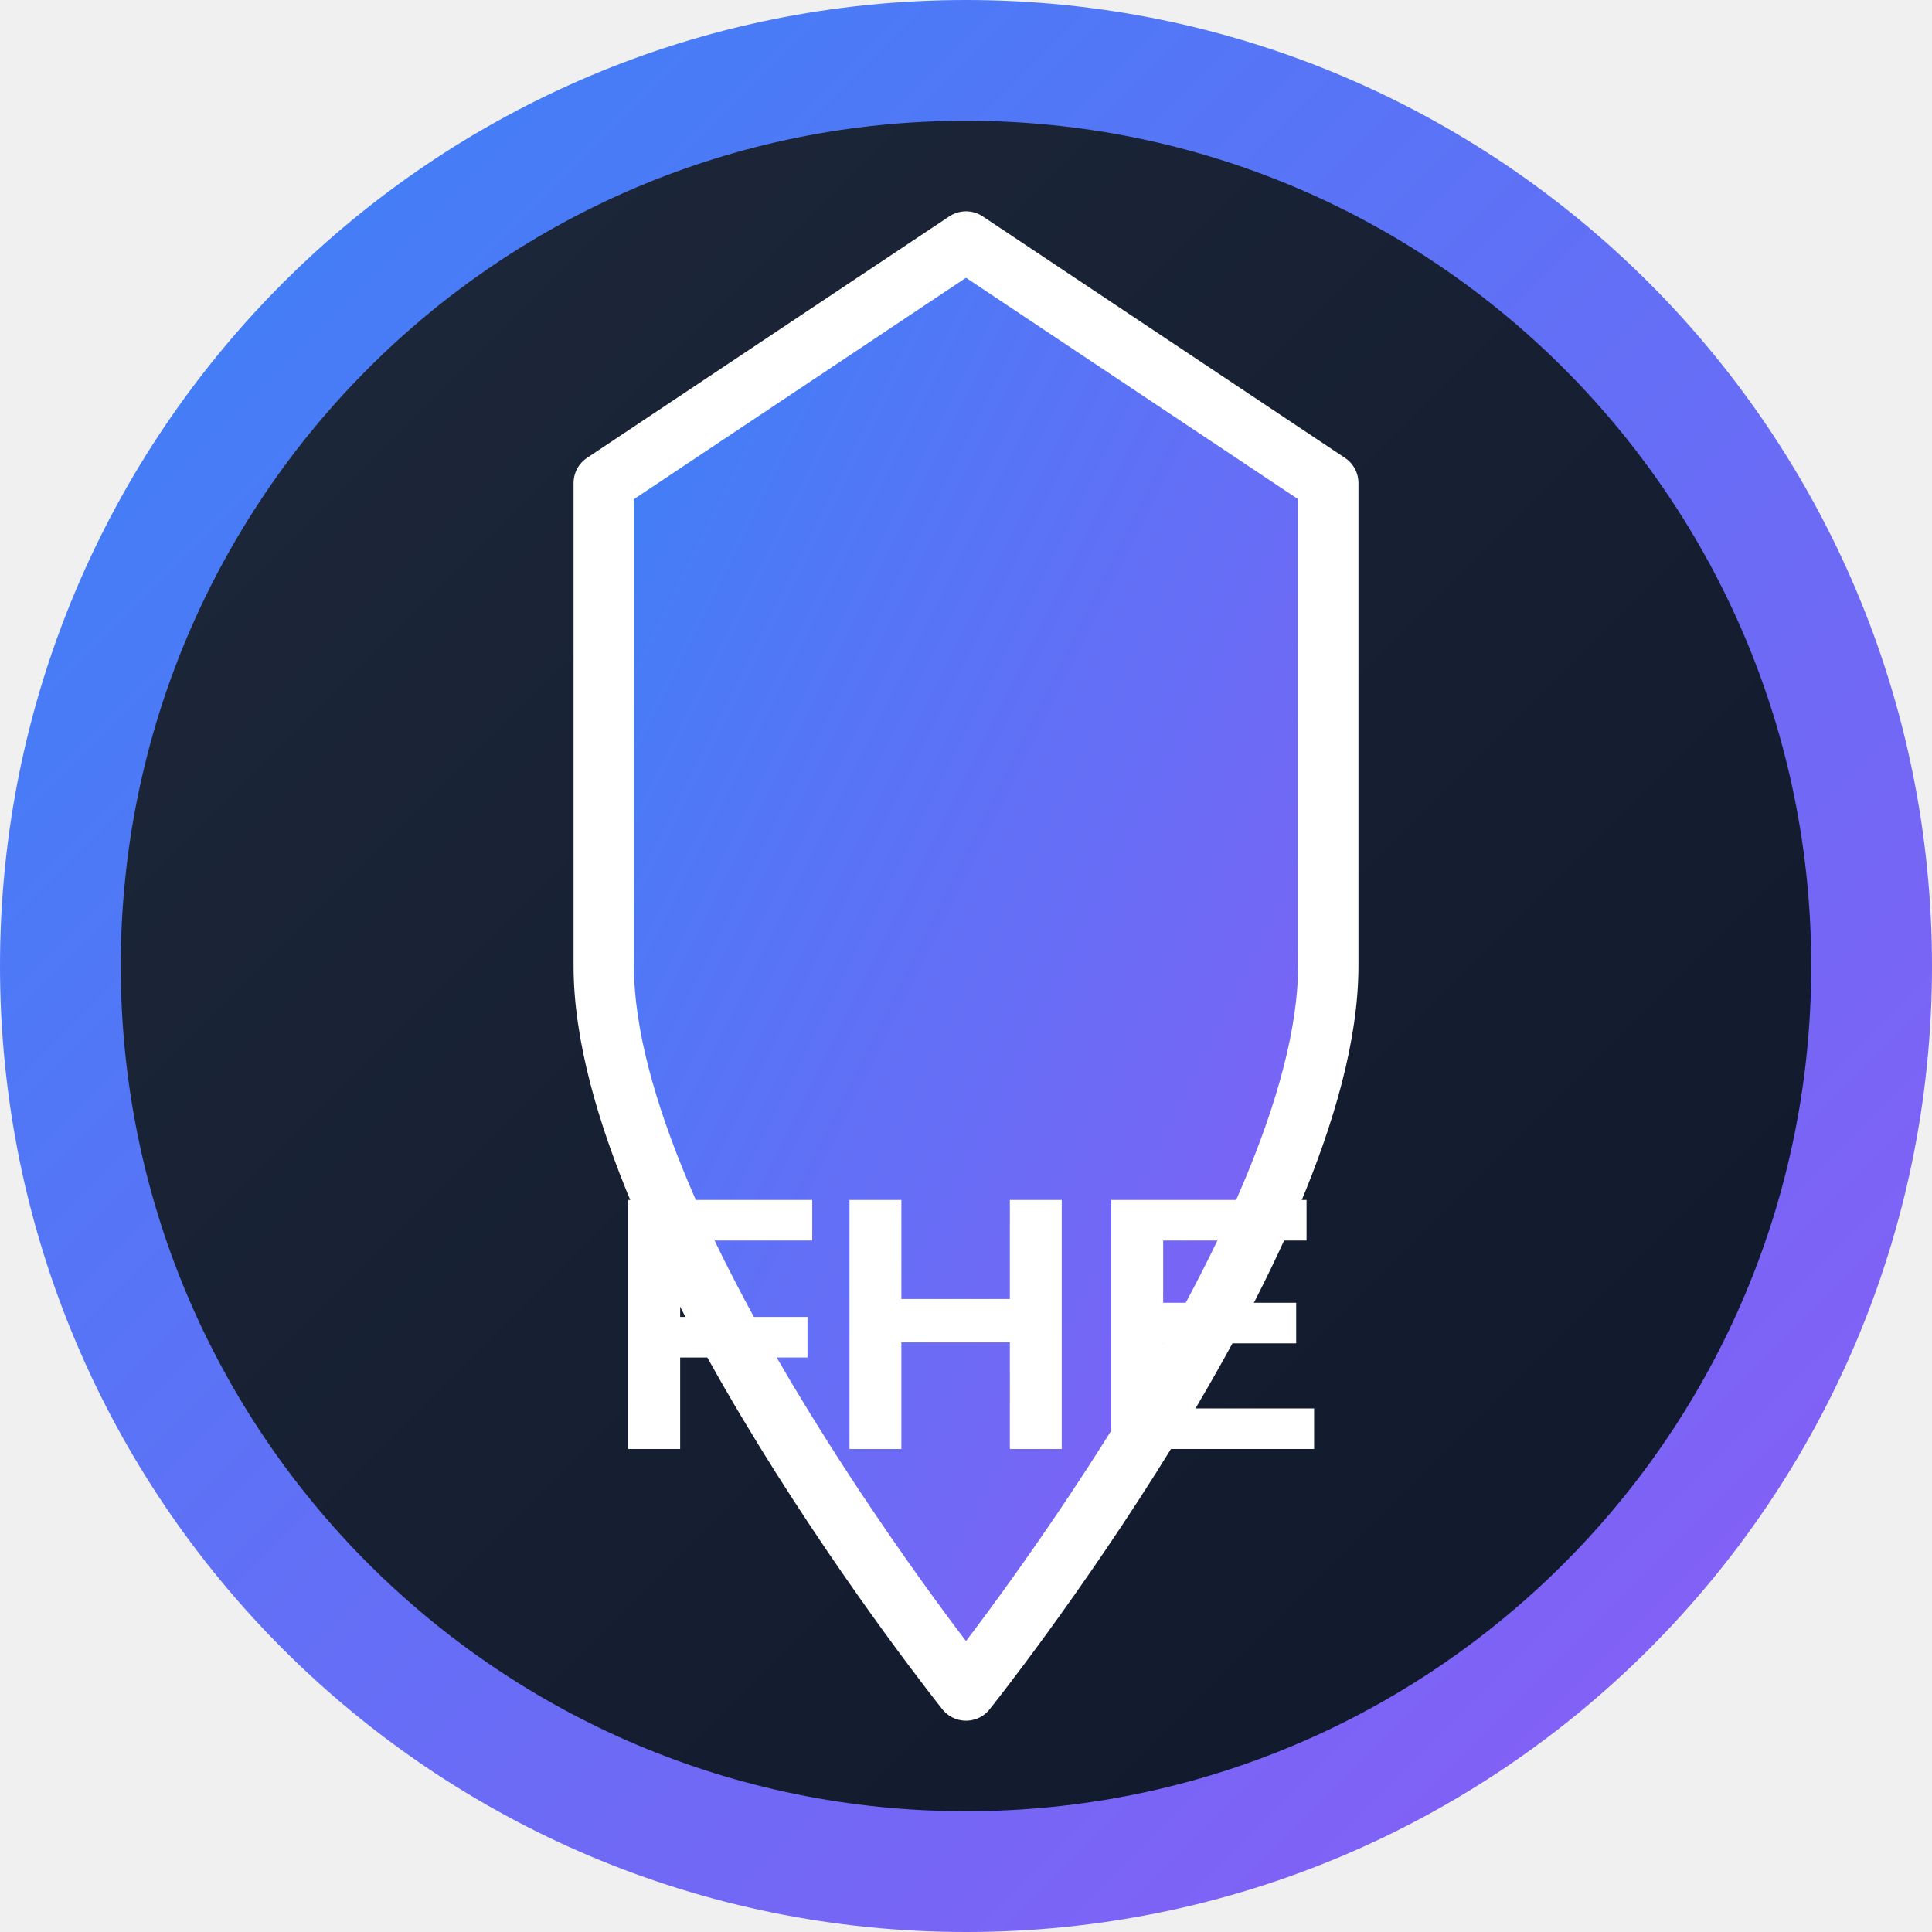
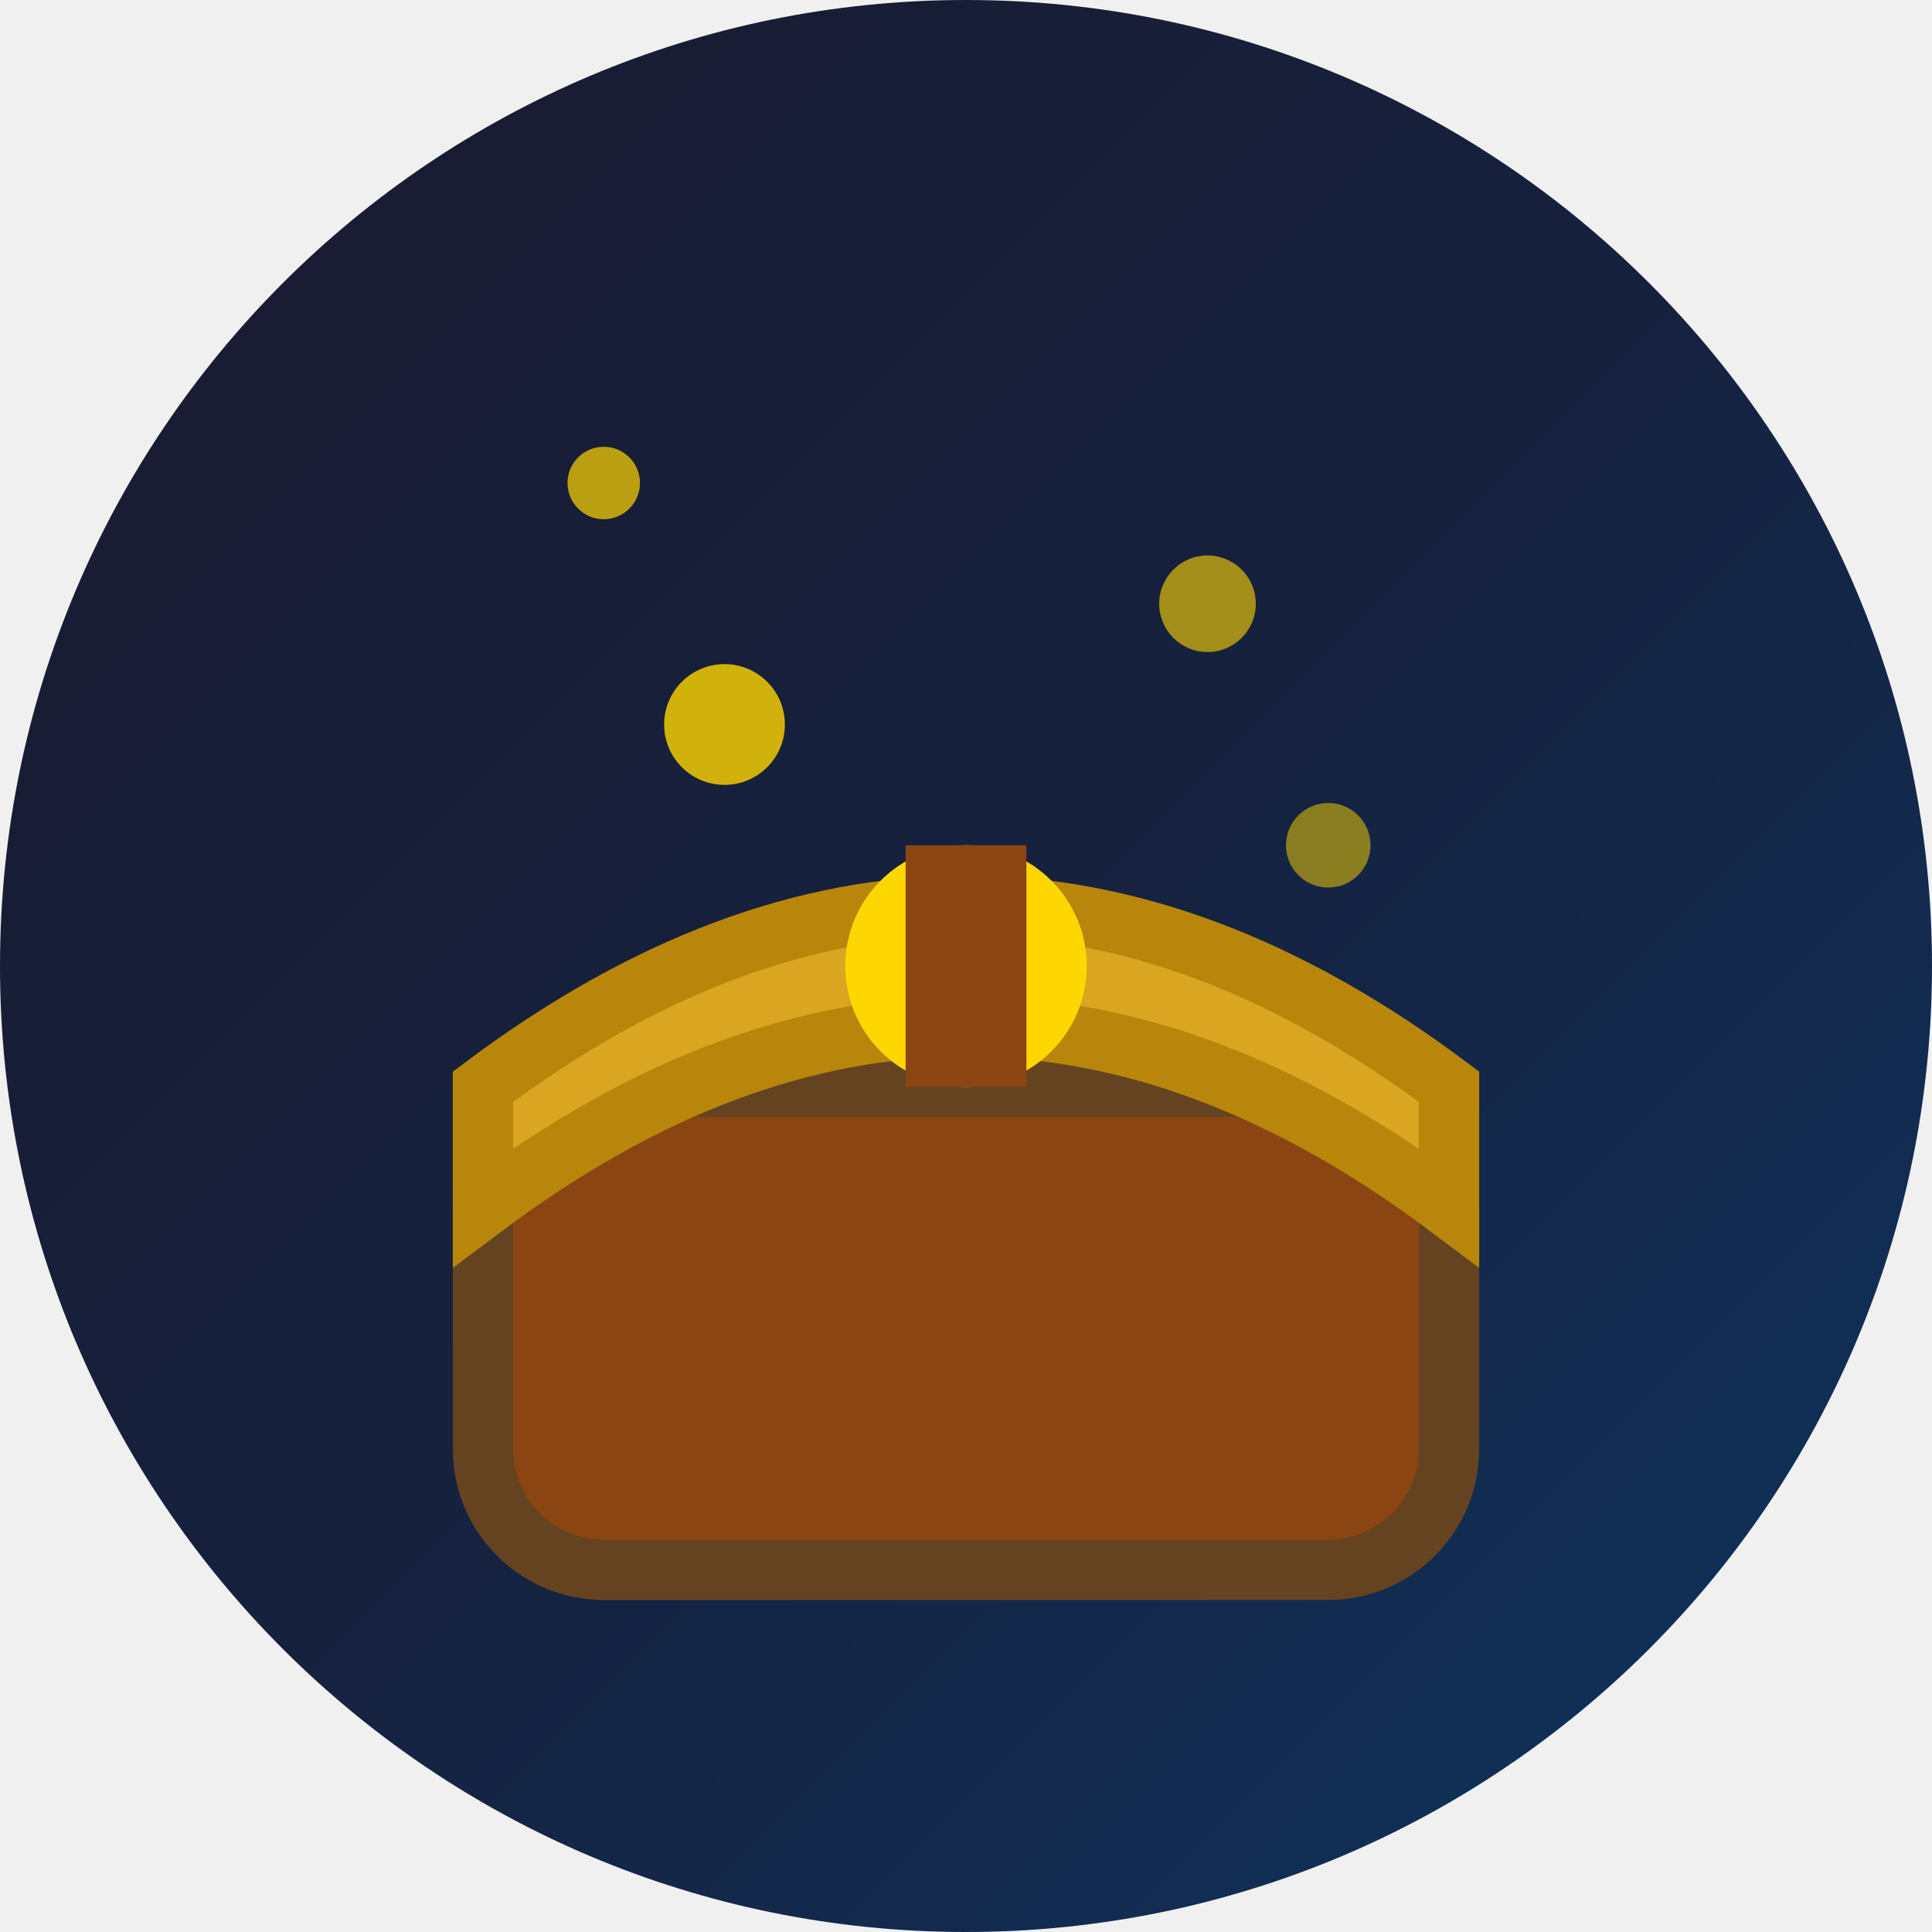
<svg xmlns="http://www.w3.org/2000/svg" width="32" height="32" viewBox="0 0 32 32" fill="none">
+   <circle cx="16" cy="16" r="16" fill="url(#gradient1)" />
+   <rect x="8" y="18" width="16" height="8" rx="2" fill="#8B4513" stroke="#654321" stroke-width="1" />
+   <path d="M8 18 Q16 12 24 18 L24 20 Q16 14 8 20 Z" fill="#DAA520" stroke="#B8860B" stroke-width="1" />
+   <circle cx="16" cy="16" r="2" fill="#FFD700" />
+   <rect x="15" y="14" width="2" height="4" fill="#8B4513" />
+   <circle cx="12" cy="12" r="1" fill="#FFD700" opacity="0.8" />
+   <circle cx="20" cy="10" r="0.8" fill="#FFD700" opacity="0.6" />
+   <circle cx="10" cy="8" r="0.6" fill="#FFD700" opacity="0.7" />
+   <circle cx="22" cy="14" r="0.7" fill="#FFD700" opacity="0.5" />
  <defs>
-     <linearGradient id="shieldGradient" x1="0%" y1="0%" x2="100%" y2="100%">
-       <stop offset="0%" style="stop-color:#3b82f6;stop-opacity:1" />
-       <stop offset="100%" style="stop-color:#8b5cf6;stop-opacity:1" />
-     </linearGradient>
-     <linearGradient id="backgroundGradient" x1="0%" y1="0%" x2="100%" y2="100%">
-       <stop offset="0%" style="stop-color:#1e293b;stop-opacity:1" />
-       <stop offset="100%" style="stop-color:#0f172a;stop-opacity:1" />
+     <linearGradient id="gradient1" x1="0%" y1="0%" x2="100%" y2="100%">
+       <stop offset="0%" style="stop-color:#1a1a2e;stop-opacity:1" />
+       <stop offset="50%" style="stop-color:#16213e;stop-opacity:1" />
+       <stop offset="100%" style="stop-color:#0f3460;stop-opacity:1" />
    </linearGradient>
  </defs>
-   <circle cx="16" cy="16" r="15" fill="url(#backgroundGradient)" stroke="url(#shieldGradient)" stroke-width="2" />
-   <path d="M16 4L22 8V16C22 20.5 16 28 16 28S10 20.5 10 16V8L16 4Z" fill="url(#shieldGradient)" stroke="white" stroke-width="1" stroke-linejoin="round" />
-   <text x="16" y="24" font-family="Arial, sans-serif" font-size="6" font-weight="bold" text-anchor="middle" fill="white">FHE</text>
</svg>
